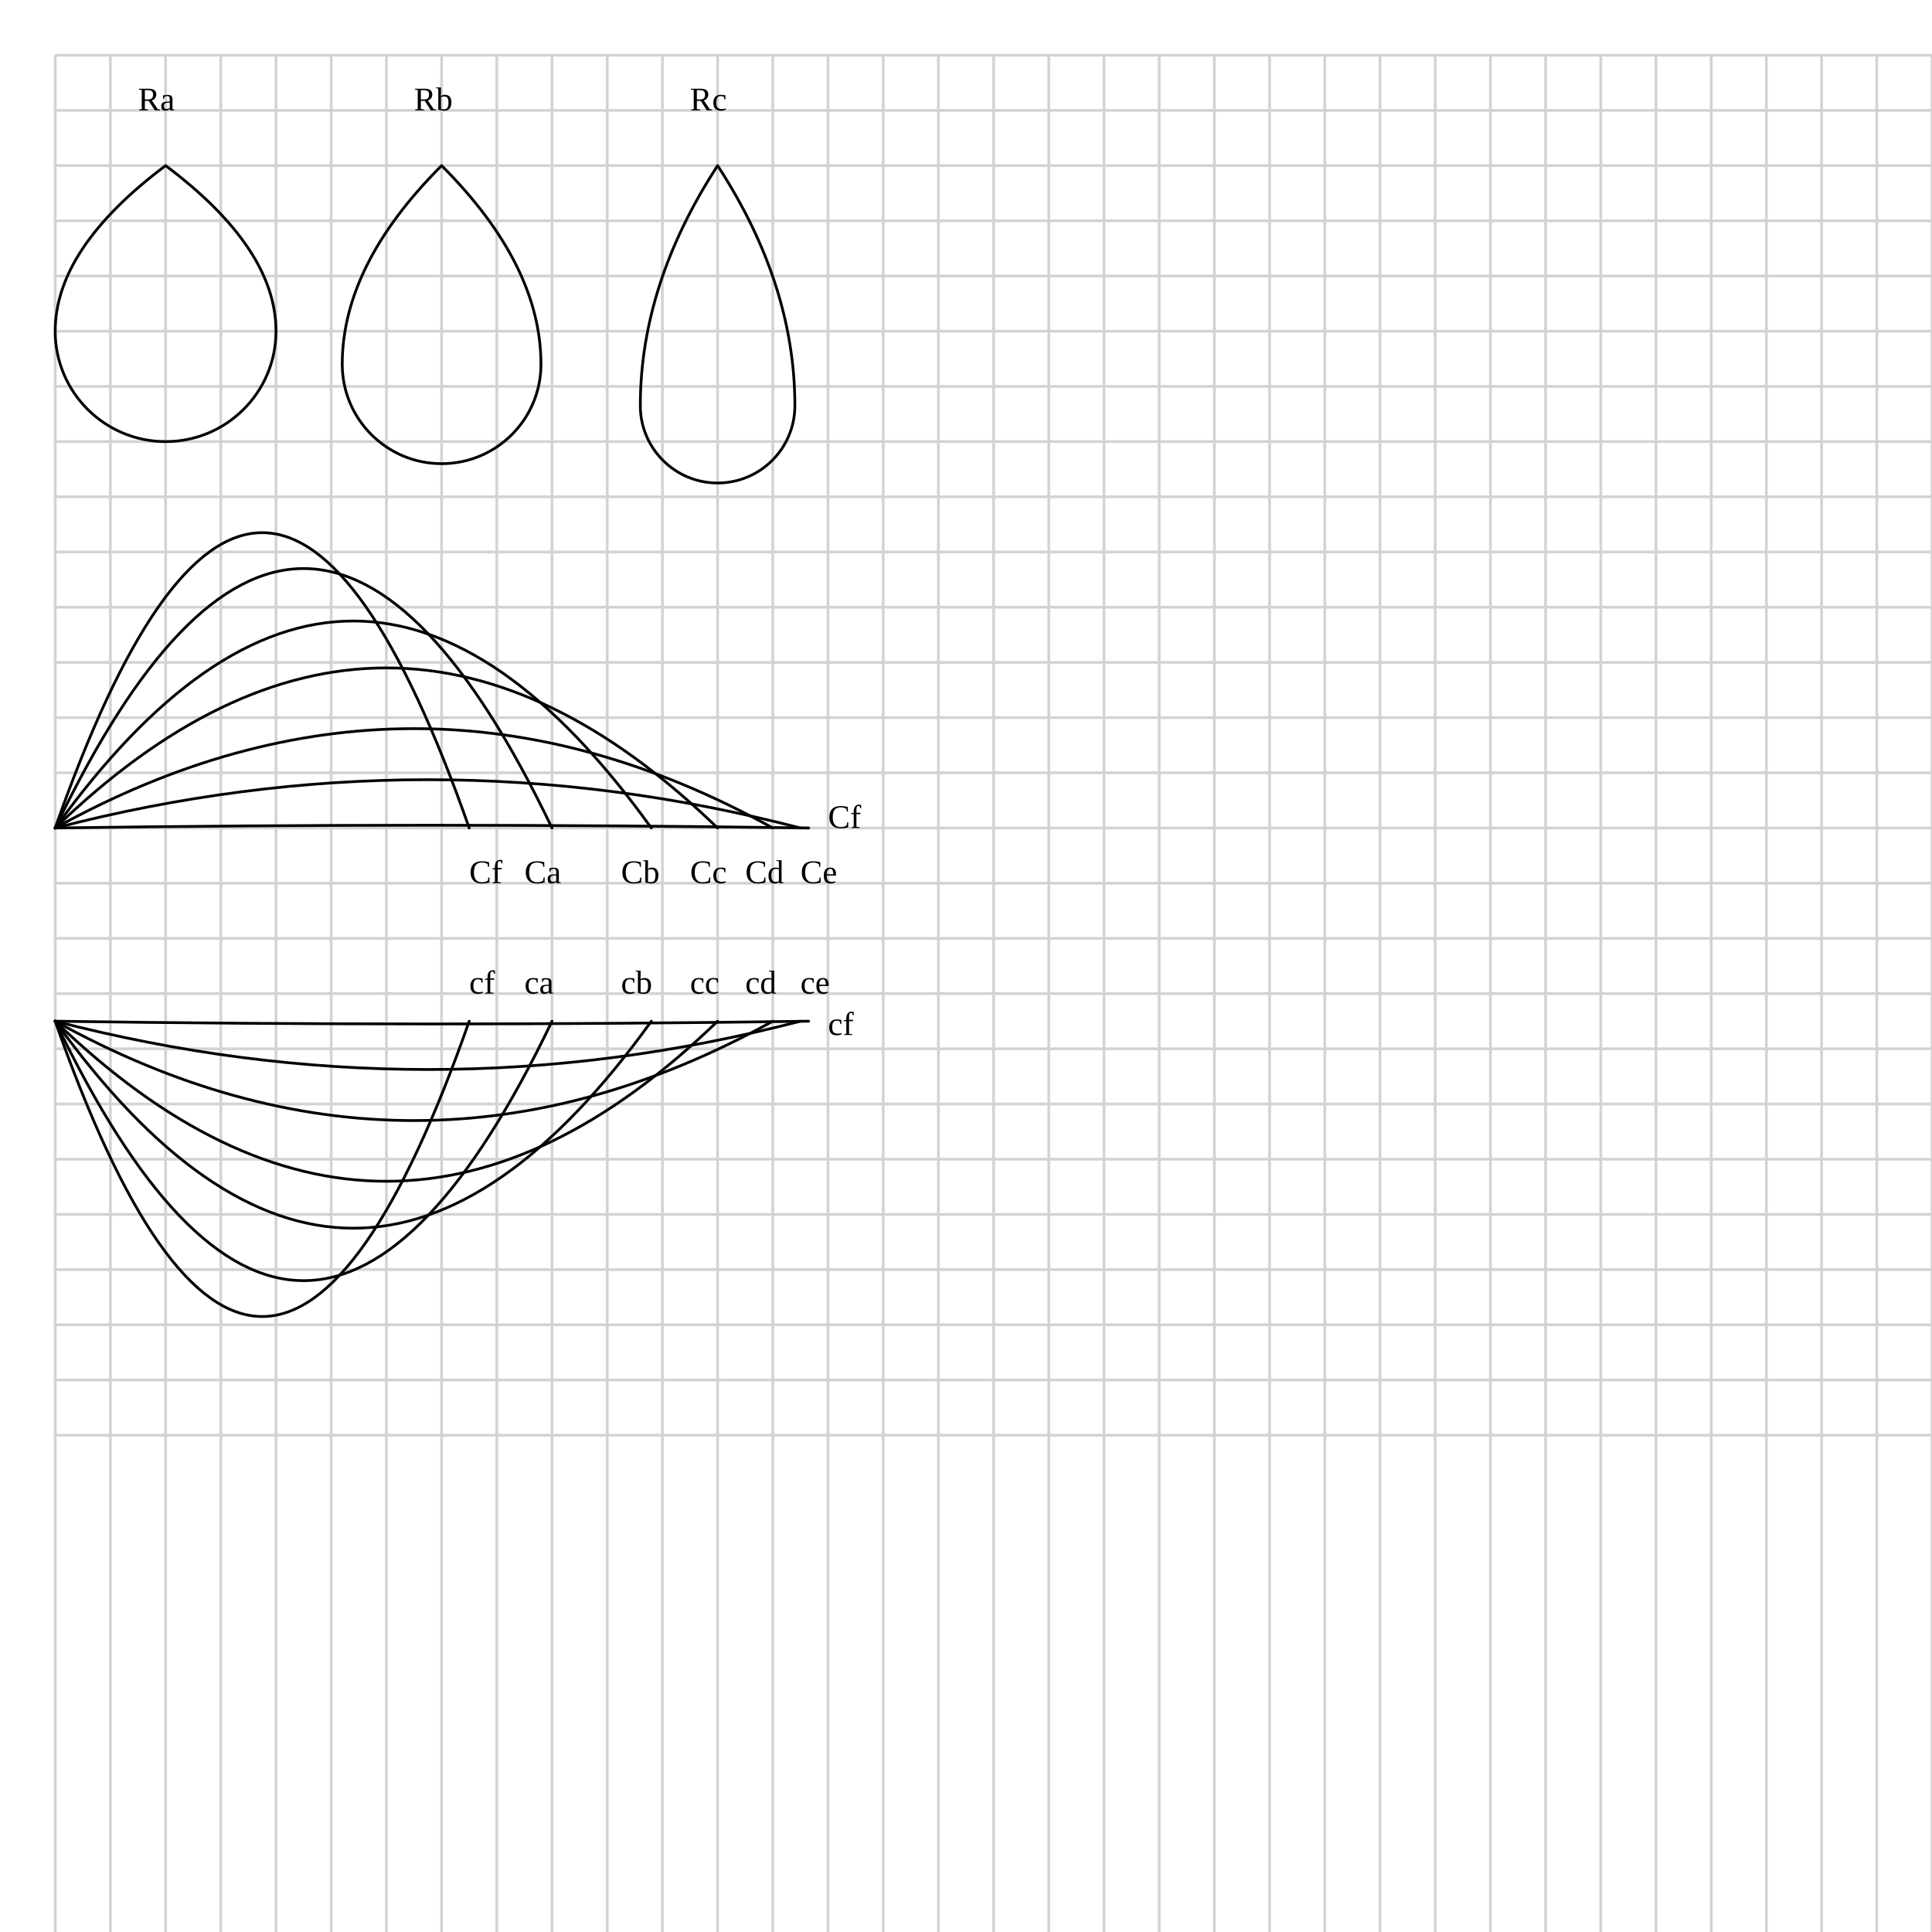
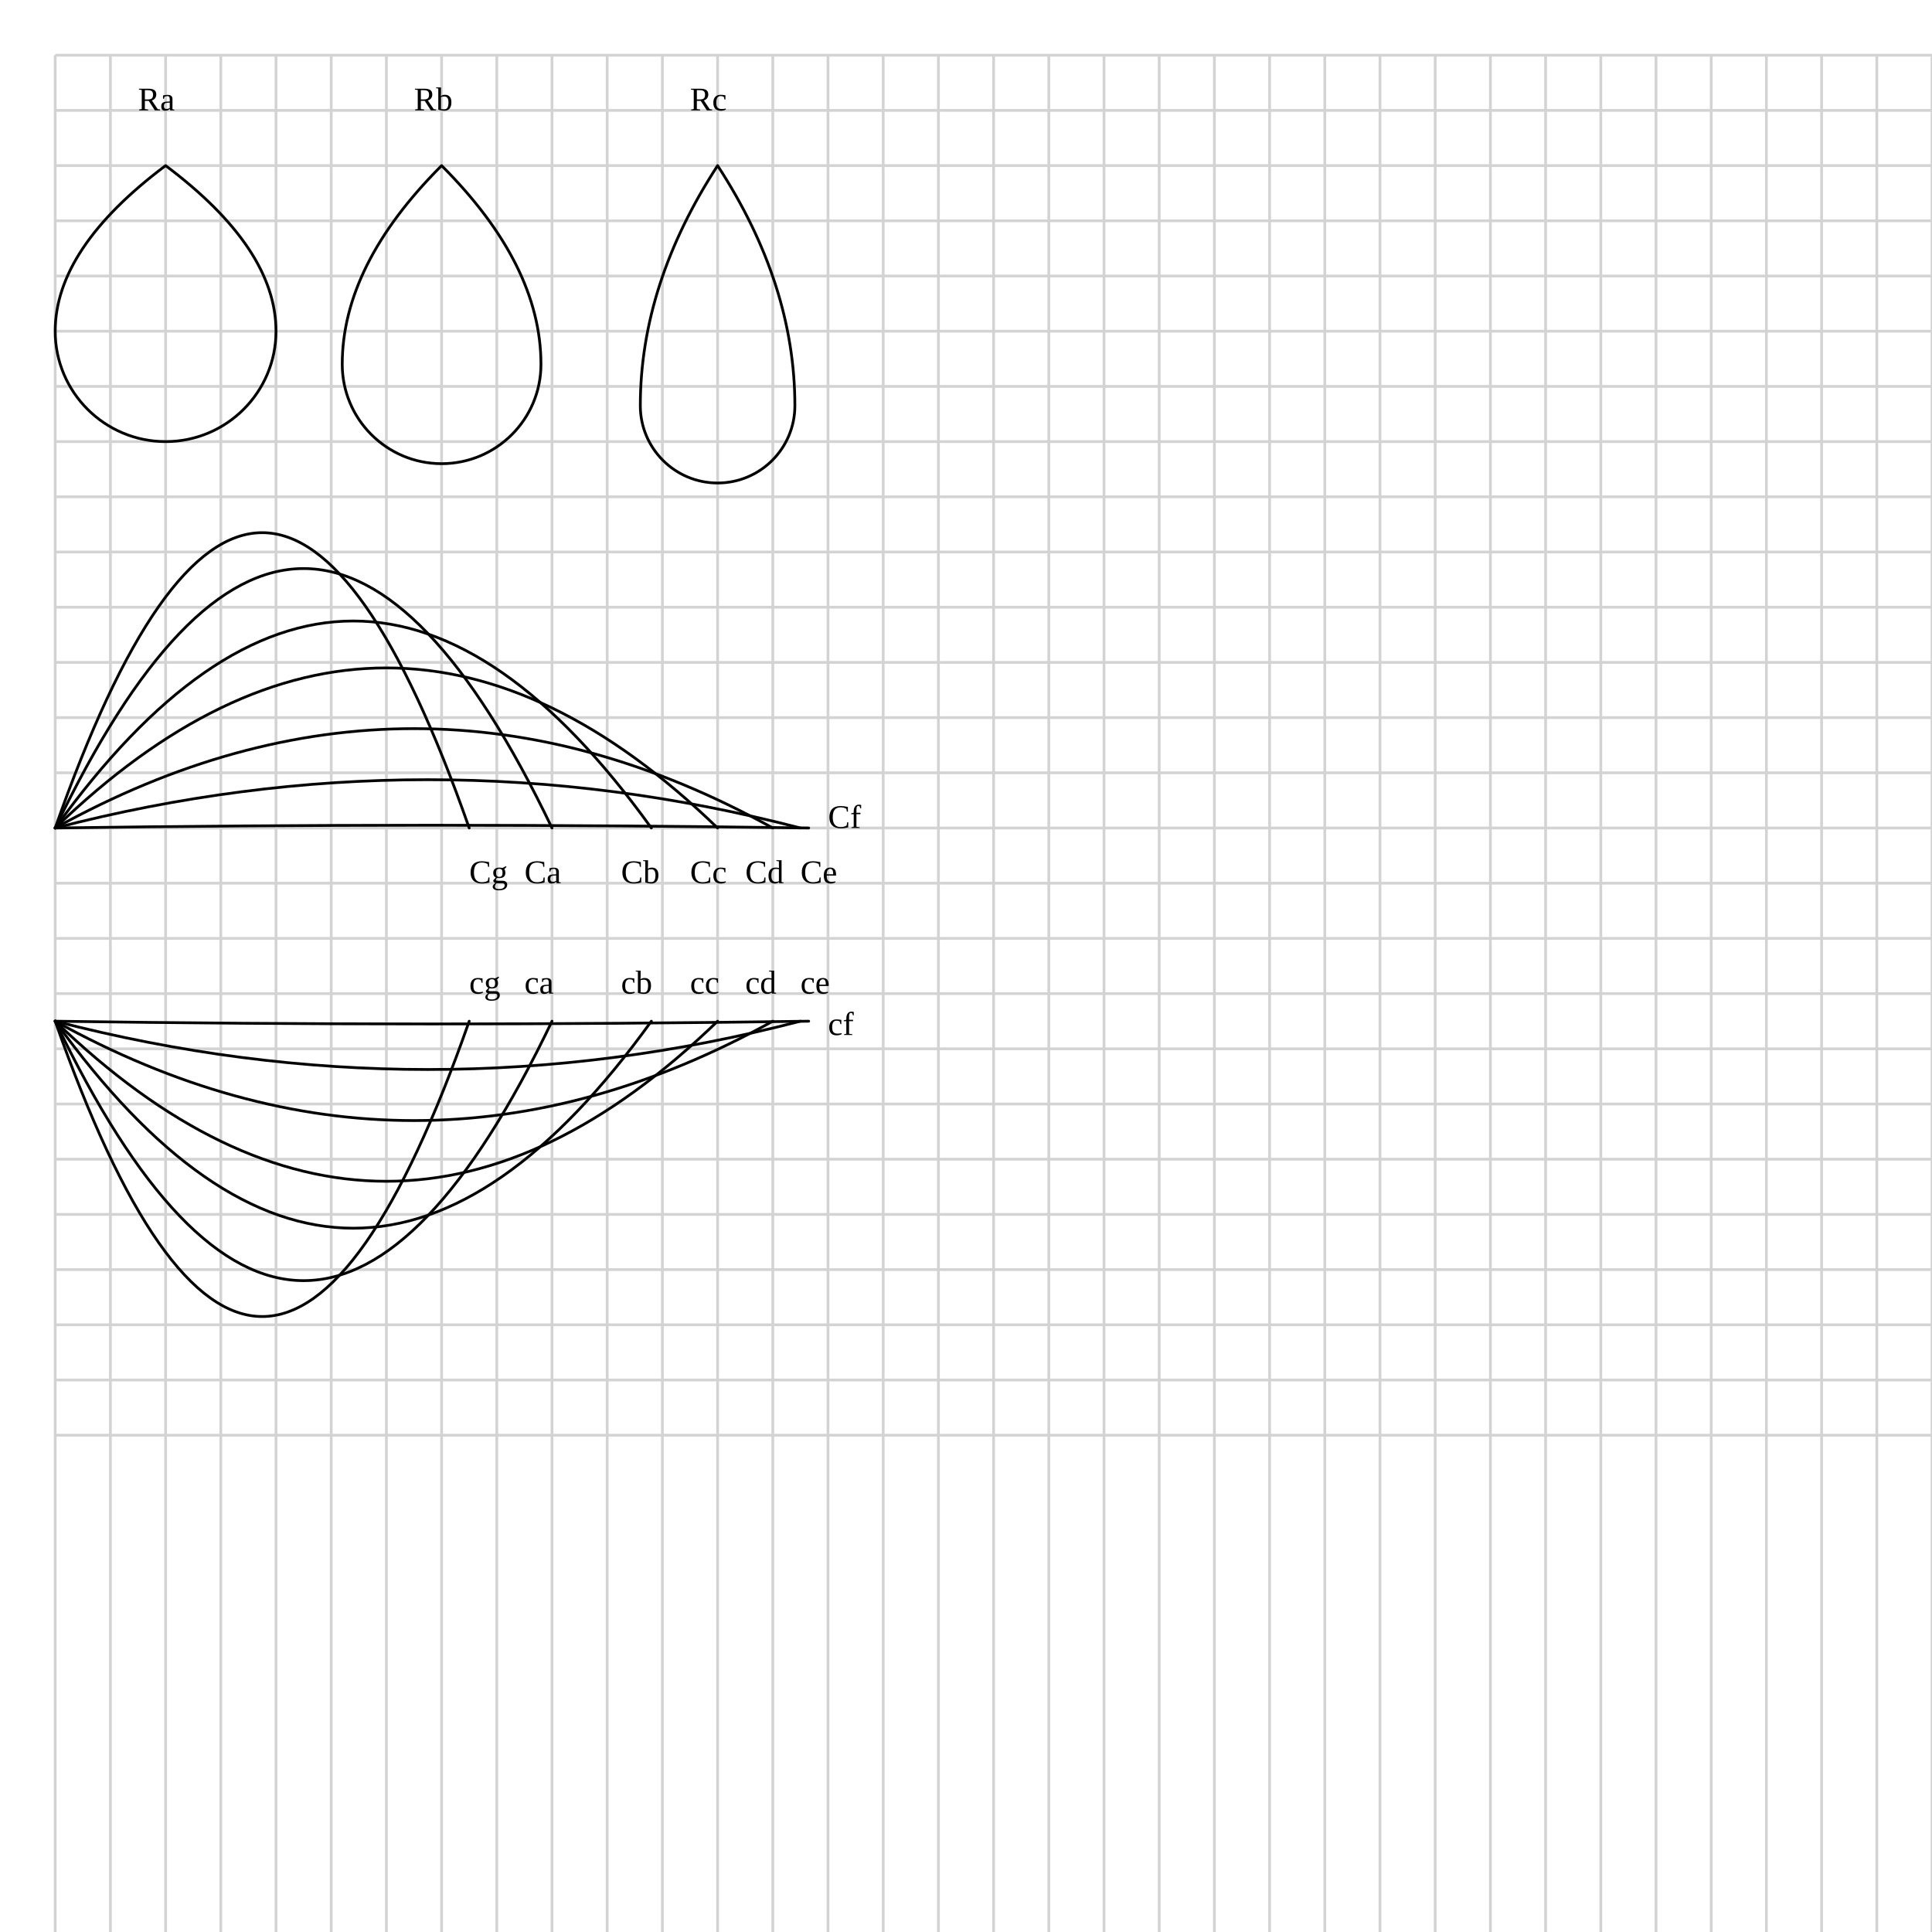
<svg xmlns="http://www.w3.org/2000/svg" xmlns:xlink="http://www.w3.org/1999/xlink" version="1.1" baseProfile="full" width="500mm" height="500mm" viewBox="-20 -20 700 700">
  <g fill="none" stroke-linecap="round">
    <path id="Ra" d="M 0,0   Q -40,30 -40,60    A 1,1 0, 1, 0 40,60   Q 40,30 0,0" />
  </g>
  <g fill="none" stroke-linecap="round">
    <path id="Rb" d="M 0,0   Q -36,36 -36,72    A 1,1 0, 1, 0 36,72   Q 36,36 0,0" />
  </g>
  <g fill="none" stroke-linecap="round">
    <path id="Rc" d="M 0,0   Q -28,43 -28,87    A 1,1 0, 1, 0 28,87   Q 28,43 0,0" />
  </g>
  <g fill="none" stroke-linecap="round">
    <path id="Cf" d="M 0,0   Q 90,-188 180,0" />
  </g>
  <g fill="none" stroke-linecap="round">
    <path id="Ce" d="M 0,0   Q 108,-150 216,0" />
  </g>
  <g fill="none" stroke-linecap="round">
    <path id="Cd" d="M 0,0   Q 120,-116 240,0" />
  </g>
  <g fill="none" stroke-linecap="round">
    <path id="Cc" d="M 0,0   Q 130,-72 260,0" />
  </g>
  <g fill="none" stroke-linecap="round">
    <path id="Cb" d="M 0,0   Q 135,-35 270,0" />
  </g>
  <g fill="none" stroke-linecap="round">
    <path id="Ca" d="M 0,0   Q 136,-2 273,0" />
  </g>
  <g fill="none" stroke-linecap="round">
    <path id="Cg" d="M 0,0   Q 75,-214 150,0" />
  </g>
  <g fill="none" stroke-linecap="round">
    <path id="ca" d="M 0,0   Q 90,188 180,0" />
  </g>
  <g fill="none" stroke-linecap="round">
    <path id="cb" d="M 0,0   Q 108,150 216,0" />
  </g>
  <g fill="none" stroke-linecap="round">
    <path id="cc" d="M 0,0   Q 120,116 240,0" />
  </g>
  <g fill="none" stroke-linecap="round">
    <path id="cd" d="M 0,0   Q 130,72 260,0" />
  </g>
  <g fill="none" stroke-linecap="round">
    <path id="ce" d="M 0,0   Q 135,35 270,0" />
  </g>
  <g fill="none" stroke-linecap="round">
    <path id="cf" d="M 0,0   Q 136,2 273,0" />
  </g>
  <g fill="none" stroke-linecap="round">
    <path id="cg" d="M 0,0   Q 75,214 150,0" />
  </g>
  <g fill="none" stroke-linecap="round">
    <path id="picot" d="M 0,0   Q -6,10 -6,16     A 6,6 0, 1, 0 6,16     Q 6,10 0,0" />
  </g>
  <line y1="0" x1="0" y2="0" x2="2000" stroke="lightgrey" stroke-width="1px" />
  <line y1="20" x1="0" y2="20" x2="2000" stroke="lightgrey" stroke-width="1px" />
  <line y1="40" x1="0" y2="40" x2="2000" stroke="lightgrey" stroke-width="1px" />
  <line y1="60" x1="0" y2="60" x2="2000" stroke="lightgrey" stroke-width="1px" />
  <line y1="80" x1="0" y2="80" x2="2000" stroke="lightgrey" stroke-width="1px" />
  <line y1="100" x1="0" y2="100" x2="2000" stroke="lightgrey" stroke-width="1px" />
  <line y1="120" x1="0" y2="120" x2="2000" stroke="lightgrey" stroke-width="1px" />
  <line y1="140" x1="0" y2="140" x2="2000" stroke="lightgrey" stroke-width="1px" />
  <line y1="160" x1="0" y2="160" x2="2000" stroke="lightgrey" stroke-width="1px" />
  <line y1="180" x1="0" y2="180" x2="2000" stroke="lightgrey" stroke-width="1px" />
  <line y1="200" x1="0" y2="200" x2="2000" stroke="lightgrey" stroke-width="1px" />
  <line y1="220" x1="0" y2="220" x2="2000" stroke="lightgrey" stroke-width="1px" />
  <line y1="240" x1="0" y2="240" x2="2000" stroke="lightgrey" stroke-width="1px" />
  <line y1="260" x1="0" y2="260" x2="2000" stroke="lightgrey" stroke-width="1px" />
  <line y1="280" x1="0" y2="280" x2="2000" stroke="lightgrey" stroke-width="1px" />
  <line y1="300" x1="0" y2="300" x2="2000" stroke="lightgrey" stroke-width="1px" />
  <line y1="320" x1="0" y2="320" x2="2000" stroke="lightgrey" stroke-width="1px" />
  <line y1="340" x1="0" y2="340" x2="2000" stroke="lightgrey" stroke-width="1px" />
  <line y1="360" x1="0" y2="360" x2="2000" stroke="lightgrey" stroke-width="1px" />
  <line y1="380" x1="0" y2="380" x2="2000" stroke="lightgrey" stroke-width="1px" />
  <line y1="400" x1="0" y2="400" x2="2000" stroke="lightgrey" stroke-width="1px" />
  <line y1="420" x1="0" y2="420" x2="2000" stroke="lightgrey" stroke-width="1px" />
  <line y1="440" x1="0" y2="440" x2="2000" stroke="lightgrey" stroke-width="1px" />
  <line y1="460" x1="0" y2="460" x2="2000" stroke="lightgrey" stroke-width="1px" />
  <line y1="480" x1="0" y2="480" x2="2000" stroke="lightgrey" stroke-width="1px" />
  <line y1="500" x1="0" y2="500" x2="2000" stroke="lightgrey" stroke-width="1px" />
  <line x1="0" y1="0" x2="0" y2="2000" stroke="lightgrey" stroke-width="1px" />
  <line x1="20" y1="0" x2="20" y2="2000" stroke="lightgrey" stroke-width="1px" />
  <line x1="40" y1="0" x2="40" y2="2000" stroke="lightgrey" stroke-width="1px" />
  <line x1="60" y1="0" x2="60" y2="2000" stroke="lightgrey" stroke-width="1px" />
  <line x1="80" y1="0" x2="80" y2="2000" stroke="lightgrey" stroke-width="1px" />
  <line x1="100" y1="0" x2="100" y2="2000" stroke="lightgrey" stroke-width="1px" />
  <line x1="120" y1="0" x2="120" y2="2000" stroke="lightgrey" stroke-width="1px" />
  <line x1="140" y1="0" x2="140" y2="2000" stroke="lightgrey" stroke-width="1px" />
  <line x1="160" y1="0" x2="160" y2="2000" stroke="lightgrey" stroke-width="1px" />
  <line x1="180" y1="0" x2="180" y2="2000" stroke="lightgrey" stroke-width="1px" />
  <line x1="200" y1="0" x2="200" y2="2000" stroke="lightgrey" stroke-width="1px" />
  <line x1="220" y1="0" x2="220" y2="2000" stroke="lightgrey" stroke-width="1px" />
  <line x1="240" y1="0" x2="240" y2="2000" stroke="lightgrey" stroke-width="1px" />
  <line x1="260" y1="0" x2="260" y2="2000" stroke="lightgrey" stroke-width="1px" />
  <line x1="280" y1="0" x2="280" y2="2000" stroke="lightgrey" stroke-width="1px" />
  <line x1="300" y1="0" x2="300" y2="2000" stroke="lightgrey" stroke-width="1px" />
  <line x1="320" y1="0" x2="320" y2="2000" stroke="lightgrey" stroke-width="1px" />
  <line x1="340" y1="0" x2="340" y2="2000" stroke="lightgrey" stroke-width="1px" />
  <line x1="360" y1="0" x2="360" y2="2000" stroke="lightgrey" stroke-width="1px" />
  <line x1="380" y1="0" x2="380" y2="2000" stroke="lightgrey" stroke-width="1px" />
  <line x1="400" y1="0" x2="400" y2="2000" stroke="lightgrey" stroke-width="1px" />
  <line x1="420" y1="0" x2="420" y2="2000" stroke="lightgrey" stroke-width="1px" />
  <line x1="440" y1="0" x2="440" y2="2000" stroke="lightgrey" stroke-width="1px" />
  <line x1="460" y1="0" x2="460" y2="2000" stroke="lightgrey" stroke-width="1px" />
  <line x1="480" y1="0" x2="480" y2="2000" stroke="lightgrey" stroke-width="1px" />
  <line x1="500" y1="0" x2="500" y2="2000" stroke="lightgrey" stroke-width="1px" />
  <line x1="520" y1="0" x2="520" y2="2000" stroke="lightgrey" stroke-width="1px" />
  <line x1="540" y1="0" x2="540" y2="2000" stroke="lightgrey" stroke-width="1px" />
  <line x1="560" y1="0" x2="560" y2="2000" stroke="lightgrey" stroke-width="1px" />
  <line x1="580" y1="0" x2="580" y2="2000" stroke="lightgrey" stroke-width="1px" />
  <line x1="600" y1="0" x2="600" y2="2000" stroke="lightgrey" stroke-width="1px" />
  <line x1="620" y1="0" x2="620" y2="2000" stroke="lightgrey" stroke-width="1px" />
  <line x1="640" y1="0" x2="640" y2="2000" stroke="lightgrey" stroke-width="1px" />
  <line x1="660" y1="0" x2="660" y2="2000" stroke="lightgrey" stroke-width="1px" />
  <line x1="680" y1="0" x2="680" y2="2000" stroke="lightgrey" stroke-width="1px" />
  <line x1="700" y1="0" x2="700" y2="2000" stroke="lightgrey" stroke-width="1px" />
  <line x1="720" y1="0" x2="720" y2="2000" stroke="lightgrey" stroke-width="1px" />
  <line x1="740" y1="0" x2="740" y2="2000" stroke="lightgrey" stroke-width="1px" />
  <line x1="760" y1="0" x2="760" y2="2000" stroke="lightgrey" stroke-width="1px" />
  <line x1="780" y1="0" x2="780" y2="2000" stroke="lightgrey" stroke-width="1px" />
  <line x1="800" y1="0" x2="800" y2="2000" stroke="lightgrey" stroke-width="1px" />
  <g stroke="black" fill="none" stroke-width="1" stroke-linecap="round">
    <use transform="translate(40 40)" xlink:href="#Ra" />
  </g>
  <text x="30" y="20">Ra</text>
  <g stroke="black" fill="none" stroke-width="1" stroke-linecap="round">
    <use transform="translate(140 40)" xlink:href="#Rb" />
  </g>
  <text x="130" y="20">Rb</text>
  <g stroke="black" fill="none" stroke-width="1" stroke-linecap="round">
    <use transform="translate(240 40)" xlink:href="#Rc" />
  </g>
  <text x="230" y="20">Rc</text>
  <g stroke="black" fill="none" stroke-width="1" stroke-linecap="round">
    <use transform="translate(0 280)" xlink:href="#Ca" />
  </g>
  <text x="170" y="300">Ca</text>
  <g stroke="black" fill="none" stroke-width="1" stroke-linecap="round">
    <use transform="translate(0 280)" xlink:href="#Cb" />
  </g>
  <text x="205" y="300">Cb</text>
  <g stroke="black" fill="none" stroke-width="1" stroke-linecap="round">
    <use transform="translate(0 280)" xlink:href="#Cc" />
  </g>
  <text x="230" y="300">Cc</text>
  <g stroke="black" fill="none" stroke-width="1" stroke-linecap="round">
    <use transform="translate(0 280)" xlink:href="#Cd" />
  </g>
  <text x="250" y="300">Cd</text>
  <g stroke="black" fill="none" stroke-width="1" stroke-linecap="round">
    <use transform="translate(0 280)" xlink:href="#Ce" />
  </g>
  <text x="270" y="300">Ce</text>
  <g stroke="black" fill="none" stroke-width="1" stroke-linecap="round">
    <use transform="translate(0 280)" xlink:href="#Cf" />
  </g>
  <text x="280" y="280">Cf</text>
  <g stroke="black" fill="none" stroke-width="1" stroke-linecap="round">
    <use transform="translate(0 280)" xlink:href="#Cg" />
  </g>
-   <text x="150" y="300">Cf</text>
+   <text x="150" y="300">Cg</text>
  <g stroke="black" fill="none" stroke-width="1" stroke-linecap="round">
    <use transform="translate(0 350)" xlink:href="#ca" />
  </g>
  <text x="170" y="340">ca</text>
  <g stroke="black" fill="none" stroke-width="1" stroke-linecap="round">
    <use transform="translate(0 350)" xlink:href="#cb" />
  </g>
  <text x="205" y="340">cb</text>
  <g stroke="black" fill="none" stroke-width="1" stroke-linecap="round">
    <use transform="translate(0 350)" xlink:href="#cc" />
  </g>
  <text x="230" y="340">cc</text>
  <g stroke="black" fill="none" stroke-width="1" stroke-linecap="round">
    <use transform="translate(0 350)" xlink:href="#cd" />
  </g>
  <text x="250" y="340">cd</text>
  <g stroke="black" fill="none" stroke-width="1" stroke-linecap="round">
    <use transform="translate(0 350)" xlink:href="#ce" />
  </g>
  <text x="270" y="340">ce</text>
  <g stroke="black" fill="none" stroke-width="1" stroke-linecap="round">
    <use transform="translate(0 350)" xlink:href="#cf" />
  </g>
  <text x="280" y="355">cf</text>
  <g stroke="black" fill="none" stroke-width="1" stroke-linecap="round">
    <use transform="translate(0 350)" xlink:href="#cg" />
  </g>
-   <text x="150" y="340">cf</text>
+   <text x="150" y="340">cg</text>
</svg>
